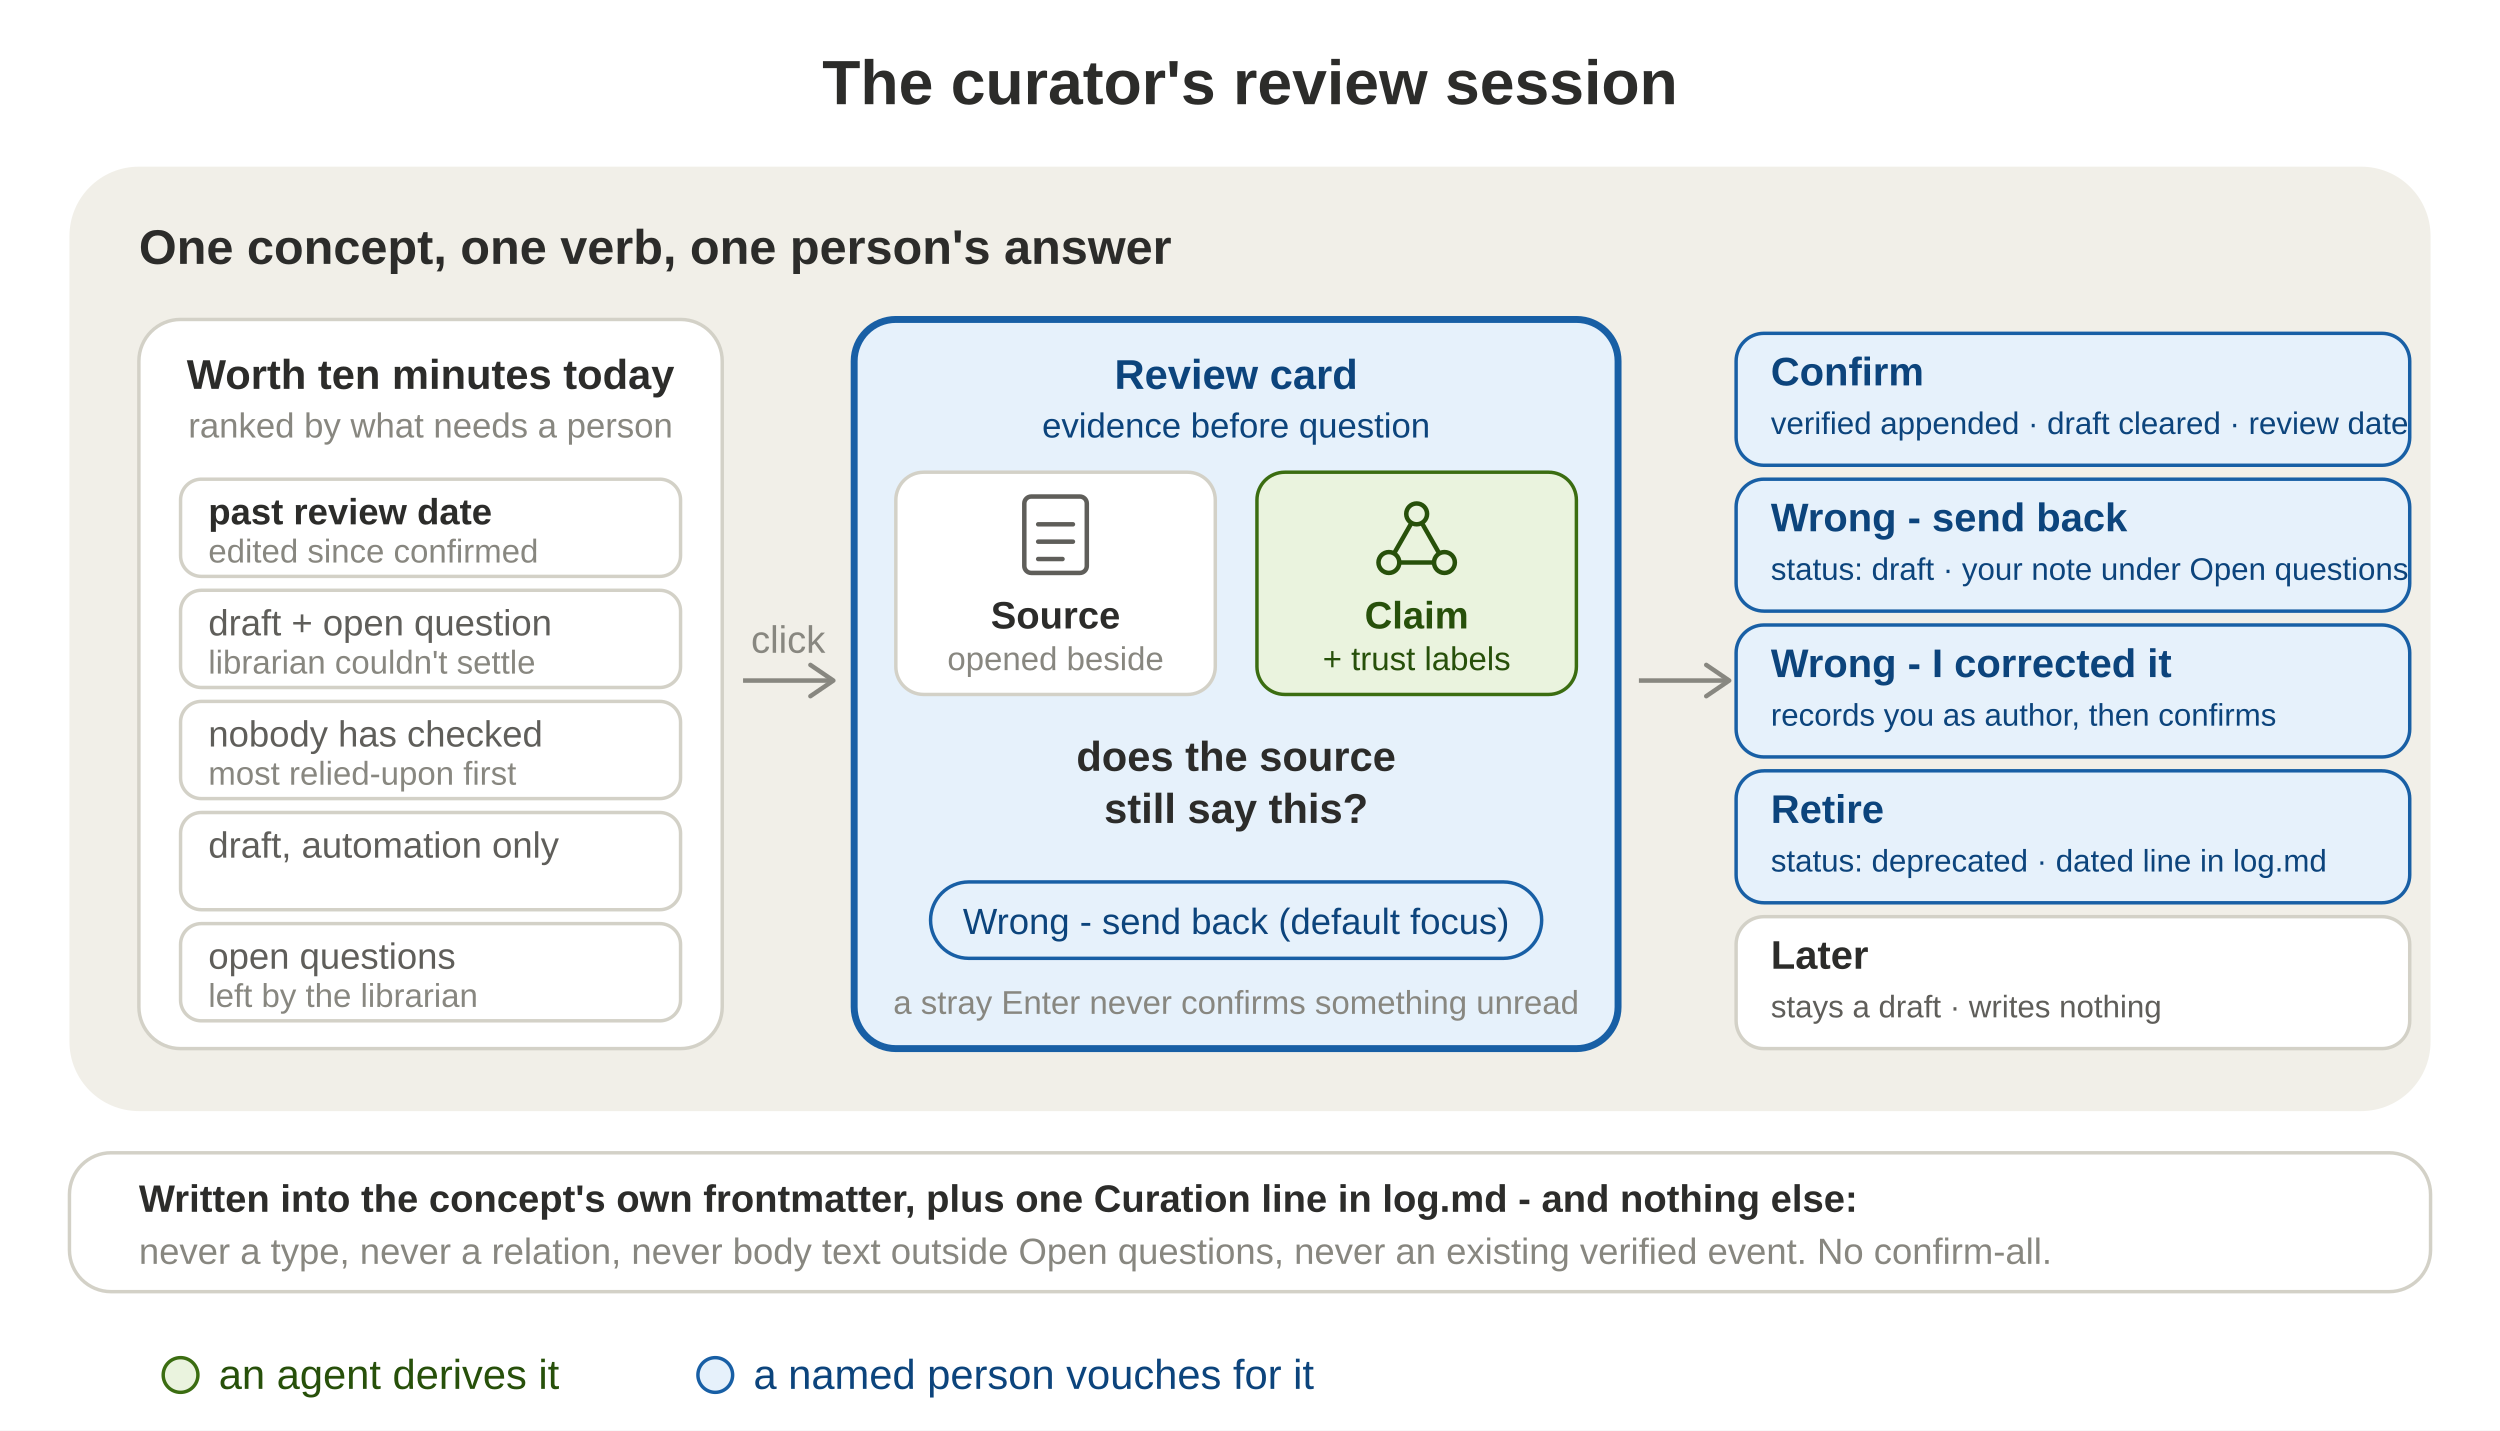
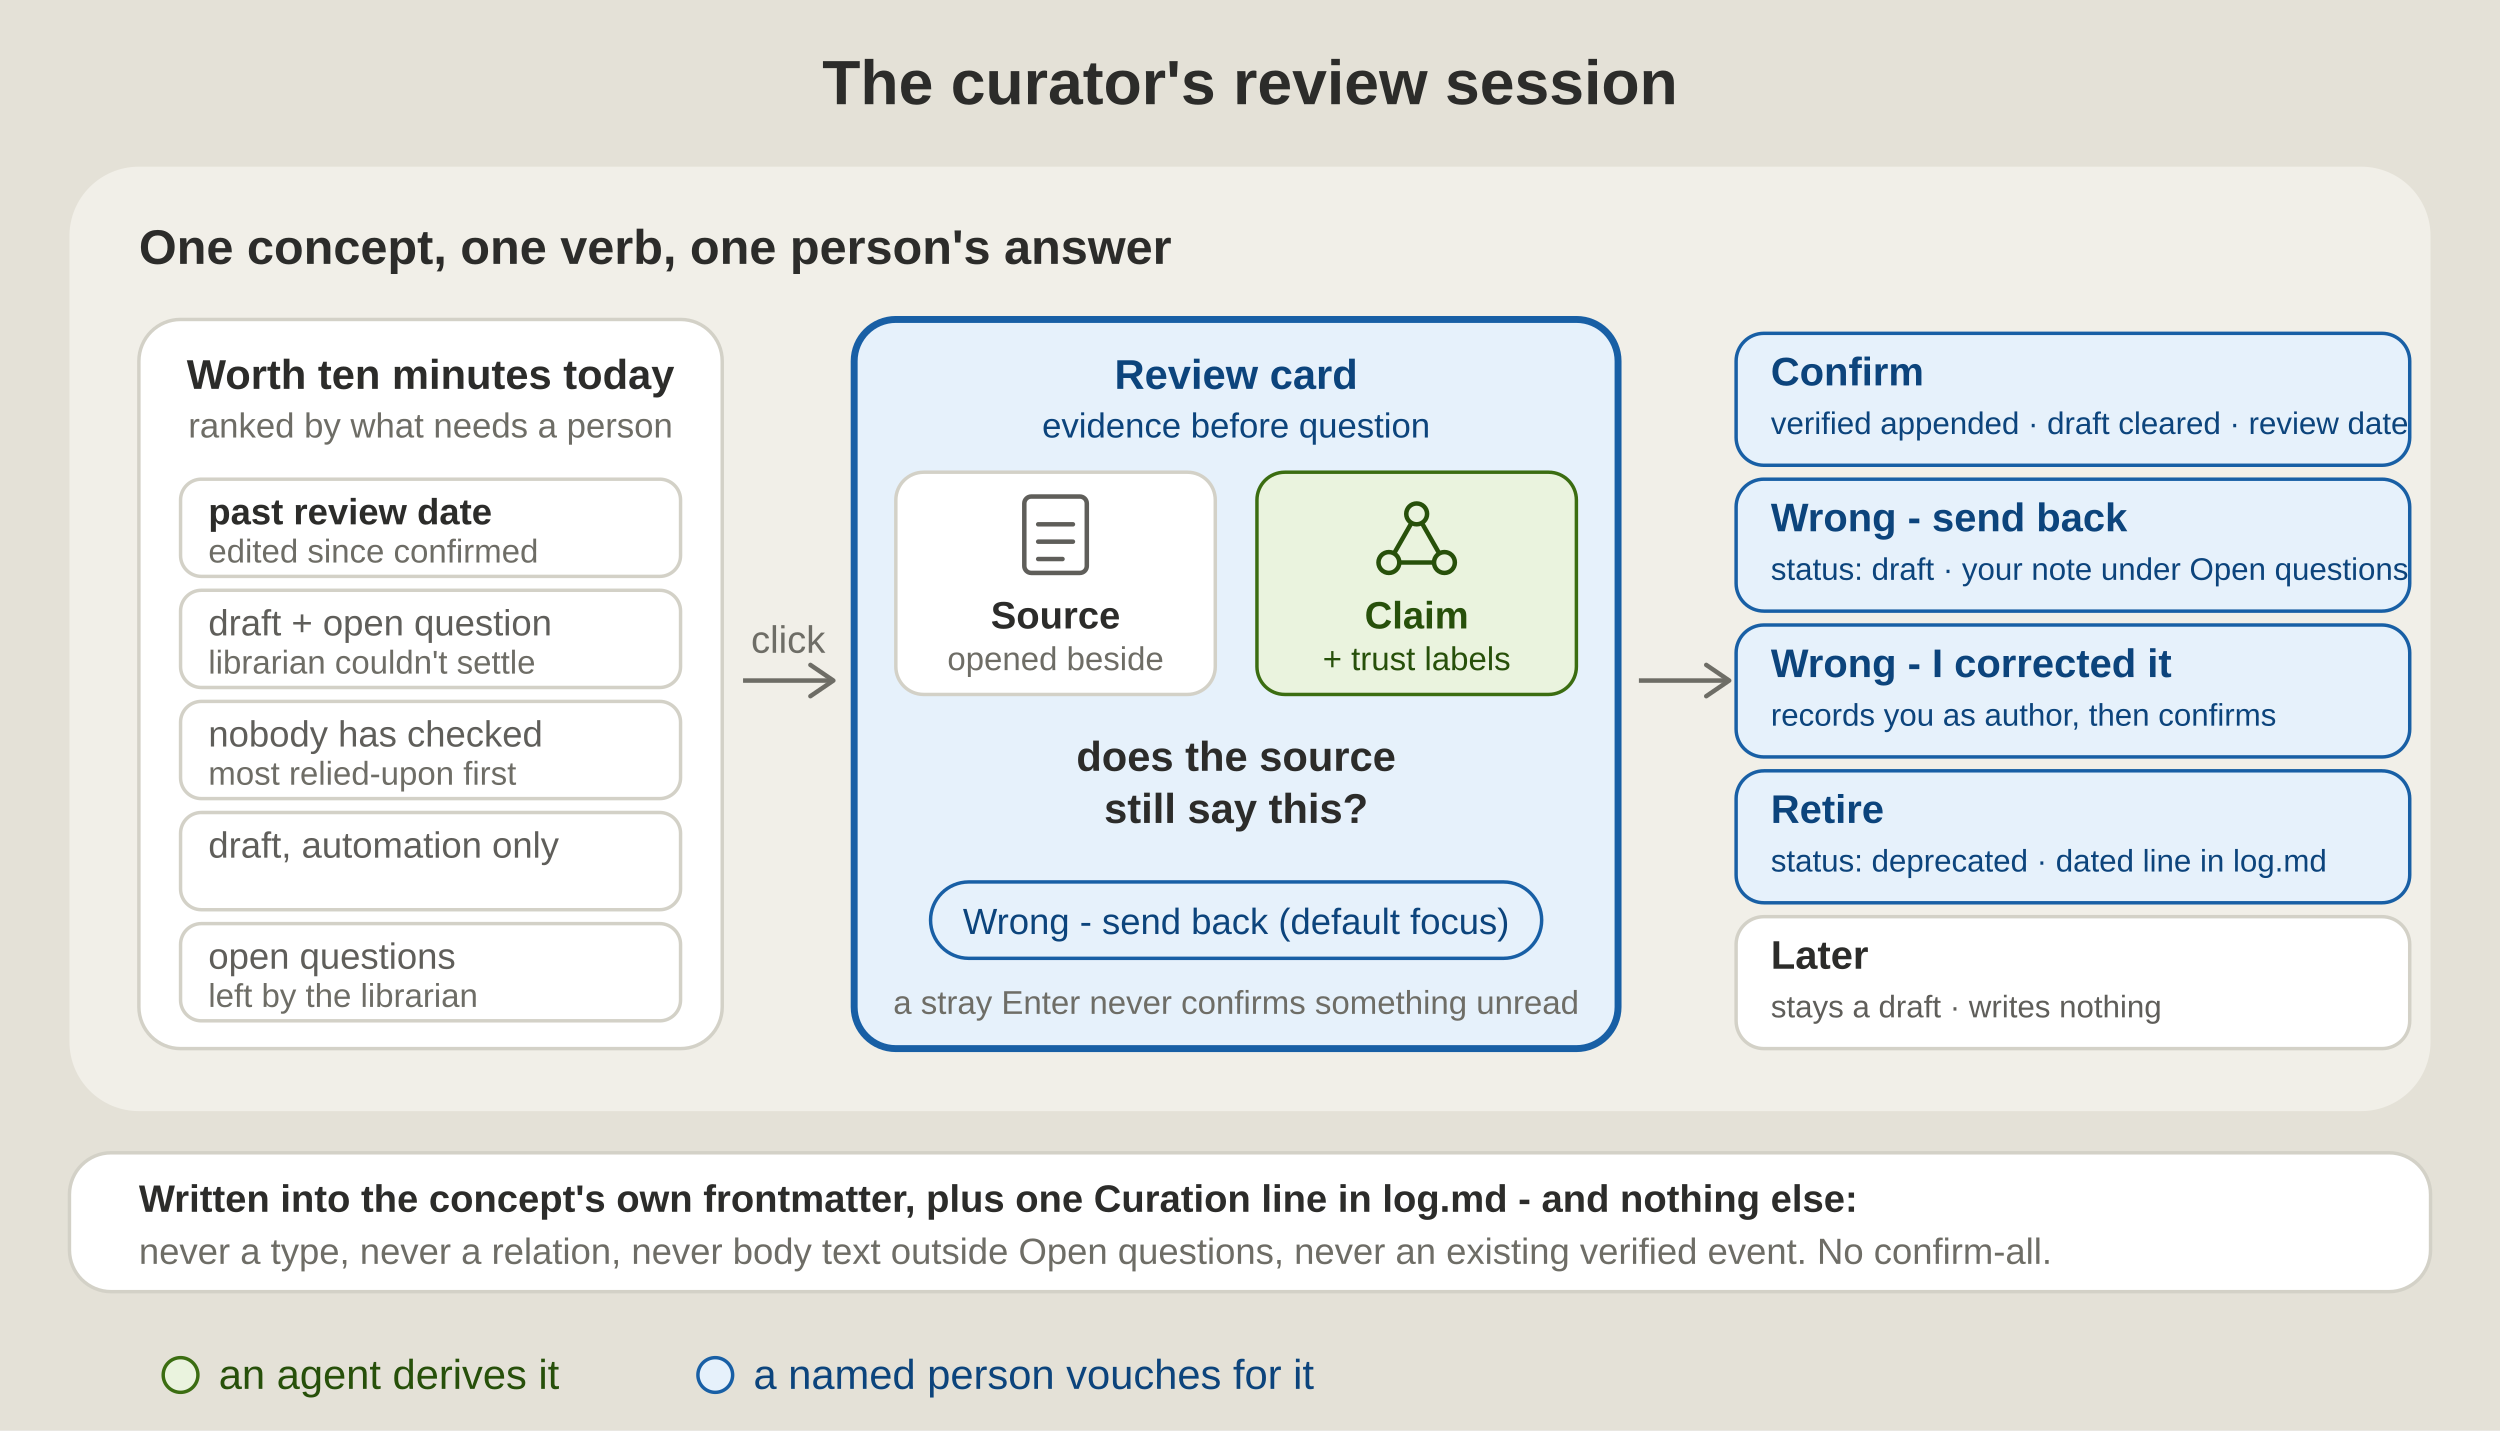
<svg xmlns="http://www.w3.org/2000/svg" width="720" height="412" viewBox="0 0 720 412" role="img" aria-labelledby="t d">
-   <rect width="720" height="412" fill="#ffffff" />
+   <rect width="720" height="412" fill="#E4E1D7" />
  <text x="360.0" y="30" text-anchor="middle" font-family="Arial, sans-serif" font-size="18" font-weight="700" fill="#2C2C2A">The curator's review session</text>
  <rect x="20" y="48" width="680" height="272" rx="20" fill="#F1EFE8" />
  <text x="40" y="76" font-family="Arial, sans-serif" font-size="14" font-weight="700" fill="#2C2C2A">One concept, one verb, one person's answer</text>
  <rect x="40" y="92" width="168" height="210" rx="12" fill="#ffffff" stroke="#D3D1C7" stroke-width="1" />
  <text x="124" y="112" text-anchor="middle" font-family="Arial, sans-serif" font-size="12" font-weight="700" fill="#2C2C2A">Worth ten minutes today</text>
-   <text x="124" y="126" text-anchor="middle" font-family="Arial, sans-serif" font-size="10" fill="#888780">ranked by what needs a person</text>
+   <text x="124" y="126" text-anchor="middle" font-family="Arial, sans-serif" font-size="10" fill="#6E6D66">ranked by what needs a person</text>
  <rect x="52" y="138" width="144" height="28" rx="6" fill="#ffffff" stroke="#D3D1C7" stroke-width="1" />
  <text x="60" y="151" font-family="Arial, sans-serif" font-size="10.5" font-weight="700" fill="#2C2C2A">past review date</text>
-   <text x="60" y="162" font-family="Arial, sans-serif" font-size="9.5" fill="#888780">edited since confirmed</text>
+   <text x="60" y="162" font-family="Arial, sans-serif" font-size="9.5" fill="#6E6D66">edited since confirmed</text>
  <rect x="52" y="170" width="144" height="28" rx="6" fill="#ffffff" stroke="#D3D1C7" stroke-width="1" />
  <text x="60" y="183" font-family="Arial, sans-serif" font-size="10.5" fill="#5F5E5A">draft + open question</text>
-   <text x="60" y="194" font-family="Arial, sans-serif" font-size="9.5" fill="#888780">librarian couldn't settle</text>
+   <text x="60" y="194" font-family="Arial, sans-serif" font-size="9.5" fill="#6E6D66">librarian couldn't settle</text>
  <rect x="52" y="202" width="144" height="28" rx="6" fill="#ffffff" stroke="#D3D1C7" stroke-width="1" />
  <text x="60" y="215" font-family="Arial, sans-serif" font-size="10.5" fill="#5F5E5A">nobody has checked</text>
-   <text x="60" y="226" font-family="Arial, sans-serif" font-size="9.5" fill="#888780">most relied-upon first</text>
+   <text x="60" y="226" font-family="Arial, sans-serif" font-size="9.5" fill="#6E6D66">most relied-upon first</text>
  <rect x="52" y="234" width="144" height="28" rx="6" fill="#ffffff" stroke="#D3D1C7" stroke-width="1" />
  <text x="60" y="247" font-family="Arial, sans-serif" font-size="10.5" fill="#5F5E5A">draft, automation only</text>
-   <text x="60" y="258" font-family="Arial, sans-serif" font-size="9.5" fill="#888780" />
+   <text x="60" y="258" font-family="Arial, sans-serif" font-size="9.5" fill="#6E6D66" />
  <rect x="52" y="266" width="144" height="28" rx="6" fill="#ffffff" stroke="#D3D1C7" stroke-width="1" />
  <text x="60" y="279" font-family="Arial, sans-serif" font-size="10.5" fill="#5F5E5A">open questions</text>
-   <text x="60" y="290" font-family="Arial, sans-serif" font-size="9.5" fill="#888780">left by the librarian</text>
-   <line x1="214" y1="196" x2="240" y2="196" stroke="#888780" stroke-width="1.3" />
-   <path d="M233.4 200.5 L240 196 L233.4 191.5" fill="none" stroke="#888780" stroke-width="1.3" stroke-linecap="round" stroke-linejoin="round" />
-   <text x="227.0" y="188.0" text-anchor="middle" font-family="Arial, sans-serif" font-size="11" fill="#888780">click</text>
+   <text x="60" y="290" font-family="Arial, sans-serif" font-size="9.5" fill="#6E6D66">left by the librarian</text>
+   <line x1="214" y1="196" x2="240" y2="196" stroke="#6E6D66" stroke-width="1.3" />
+   <path d="M233.4 200.5 L240 196 L233.4 191.5" fill="none" stroke="#6E6D66" stroke-width="1.3" stroke-linecap="round" stroke-linejoin="round" />
+   <text x="227.0" y="188.0" text-anchor="middle" font-family="Arial, sans-serif" font-size="11" fill="#6E6D66">click</text>
  <rect x="246" y="92" width="220" height="210" rx="12" fill="#E6F1FB" stroke="#185FA5" stroke-width="2" />
  <text x="356" y="112" text-anchor="middle" font-family="Arial, sans-serif" font-size="12" font-weight="700" fill="#0C447C">Review card</text>
  <text x="356" y="126" text-anchor="middle" font-family="Arial, sans-serif" font-size="10" fill="#0C447C">evidence before question</text>
  <rect x="258" y="136" width="92" height="64" rx="8" fill="#ffffff" stroke="#D3D1C7" stroke-width="1" />
  <g transform="translate(304,154)" stroke="#5F5E5A" stroke-width="1.3" fill="none" stroke-linecap="round" stroke-linejoin="round">
    <rect x="-9" y="-11" width="18" height="22" rx="2" />
    <line x1="-5" y1="-3" x2="5" y2="-3" />
    <line x1="-5" y1="2" x2="5" y2="2" />
    <line x1="-5" y1="7" x2="2" y2="7" />
  </g>
  <text x="304" y="181" text-anchor="middle" font-family="Arial, sans-serif" font-size="11" font-weight="700" fill="#2C2C2A">Source</text>
-   <text x="304" y="193" text-anchor="middle" font-family="Arial, sans-serif" font-size="9.5" fill="#888780">opened beside</text>
+   <text x="304" y="193" text-anchor="middle" font-family="Arial, sans-serif" font-size="9.5" fill="#6E6D66">opened beside</text>
  <rect x="362" y="136" width="92" height="64" rx="8" fill="#EAF3DE" stroke="#3B6D11" stroke-width="1" />
  <g transform="translate(408,156)" stroke="#27500A" stroke-width="1.3" fill="none" stroke-linecap="round" stroke-linejoin="round">
    <line x1="-8" y1="6" x2="0" y2="-8" />
    <line x1="8" y1="6" x2="0" y2="-8" />
    <line x1="-8" y1="6" x2="8" y2="6" />
    <circle cx="0" cy="-8" r="3" fill="#EAF3DE" />
    <circle cx="-8" cy="6" r="3" fill="#EAF3DE" />
    <circle cx="8" cy="6" r="3" fill="#EAF3DE" />
  </g>
  <text x="408" y="181" text-anchor="middle" font-family="Arial, sans-serif" font-size="11" font-weight="700" fill="#27500A">Claim</text>
  <text x="408" y="193" text-anchor="middle" font-family="Arial, sans-serif" font-size="9.5" fill="#27500A">+ trust labels</text>
  <text x="356" y="222" text-anchor="middle" font-family="Arial, sans-serif" font-size="12" font-weight="700" fill="#2C2C2A">does the source</text>
  <text x="356" y="237" text-anchor="middle" font-family="Arial, sans-serif" font-size="12" font-weight="700" fill="#2C2C2A">still say this?</text>
  <rect x="268" y="254" width="176" height="22" rx="11.0" fill="#E6F1FB" stroke="#185FA5" stroke-width="1" />
  <text x="356.0" y="269.0" text-anchor="middle" font-family="Arial, sans-serif" font-size="10.5" fill="#0C447C">Wrong - send back  (default focus)</text>
-   <text x="356" y="292" text-anchor="middle" font-family="Arial, sans-serif" font-size="9.5" fill="#888780">a stray Enter never confirms something unread</text>
-   <line x1="472" y1="196" x2="498" y2="196" stroke="#888780" stroke-width="1.3" />
-   <path d="M491.4 200.5 L498 196 L491.4 191.5" fill="none" stroke="#888780" stroke-width="1.3" stroke-linecap="round" stroke-linejoin="round" />
+   <text x="356" y="292" text-anchor="middle" font-family="Arial, sans-serif" font-size="9.5" fill="#6E6D66">a stray Enter never confirms something unread</text>
+   <line x1="472" y1="196" x2="498" y2="196" stroke="#6E6D66" stroke-width="1.3" />
+   <path d="M491.4 200.5 L498 196 L491.4 191.5" fill="none" stroke="#6E6D66" stroke-width="1.3" stroke-linecap="round" stroke-linejoin="round" />
  <rect x="500" y="96" width="194" height="38" rx="8" fill="#E6F1FB" stroke="#185FA5" stroke-width="1" />
  <text x="510" y="111" font-family="Arial, sans-serif" font-size="11.5" font-weight="700" fill="#0C447C">Confirm</text>
  <text x="510" y="125" font-family="Arial, sans-serif" font-size="9" fill="#0C447C">verified appended · draft cleared · review date</text>
  <rect x="500" y="138" width="194" height="38" rx="8" fill="#E6F1FB" stroke="#185FA5" stroke-width="1" />
  <text x="510" y="153" font-family="Arial, sans-serif" font-size="11.5" font-weight="700" fill="#0C447C">Wrong - send back</text>
  <text x="510" y="167" font-family="Arial, sans-serif" font-size="9" fill="#0C447C">status: draft · your note under Open questions</text>
  <rect x="500" y="180" width="194" height="38" rx="8" fill="#E6F1FB" stroke="#185FA5" stroke-width="1" />
  <text x="510" y="195" font-family="Arial, sans-serif" font-size="11.5" font-weight="700" fill="#0C447C">Wrong - I corrected it</text>
  <text x="510" y="209" font-family="Arial, sans-serif" font-size="9" fill="#0C447C">records you as author, then confirms</text>
  <rect x="500" y="222" width="194" height="38" rx="8" fill="#E6F1FB" stroke="#185FA5" stroke-width="1" />
  <text x="510" y="237" font-family="Arial, sans-serif" font-size="11.5" font-weight="700" fill="#0C447C">Retire</text>
  <text x="510" y="251" font-family="Arial, sans-serif" font-size="9" fill="#0C447C">status: deprecated · dated line in log.md</text>
  <rect x="500" y="264" width="194" height="38" rx="8" fill="#ffffff" stroke="#D3D1C7" stroke-width="1" />
  <text x="510" y="279" font-family="Arial, sans-serif" font-size="11.5" font-weight="700" fill="#2C2C2A">Later</text>
  <text x="510" y="293" font-family="Arial, sans-serif" font-size="9" fill="#5F5E5A">stays a draft · writes nothing</text>
  <rect x="20" y="332" width="680" height="40" rx="12" fill="#ffffff" stroke="#D3D1C7" stroke-width="1" />
  <text x="40" y="349" font-family="Arial, sans-serif" font-size="11" font-weight="700" fill="#2C2C2A">Written into the concept's own frontmatter, plus one Curation line in log.md - and nothing else:</text>
-   <text x="40" y="364" font-family="Arial, sans-serif" font-size="10.5" fill="#888780">never a type, never a relation, never body text outside Open questions, never an existing verified event. No confirm-all.</text>
+   <text x="40" y="364" font-family="Arial, sans-serif" font-size="10.5" fill="#6E6D66">never a type, never a relation, never body text outside Open questions, never an existing verified event. No confirm-all.</text>
  <circle cx="52" cy="396" r="5" fill="#EAF3DE" stroke="#3B6D11" stroke-width="1" />
  <text x="63" y="400" font-family="Arial, sans-serif" font-size="12" fill="#27500A">an agent derives it</text>
  <circle cx="206" cy="396" r="5" fill="#E6F1FB" stroke="#185FA5" stroke-width="1" />
  <text x="217" y="400" font-family="Arial, sans-serif" font-size="12" fill="#0C447C">a named person vouches for it</text>
</svg>
